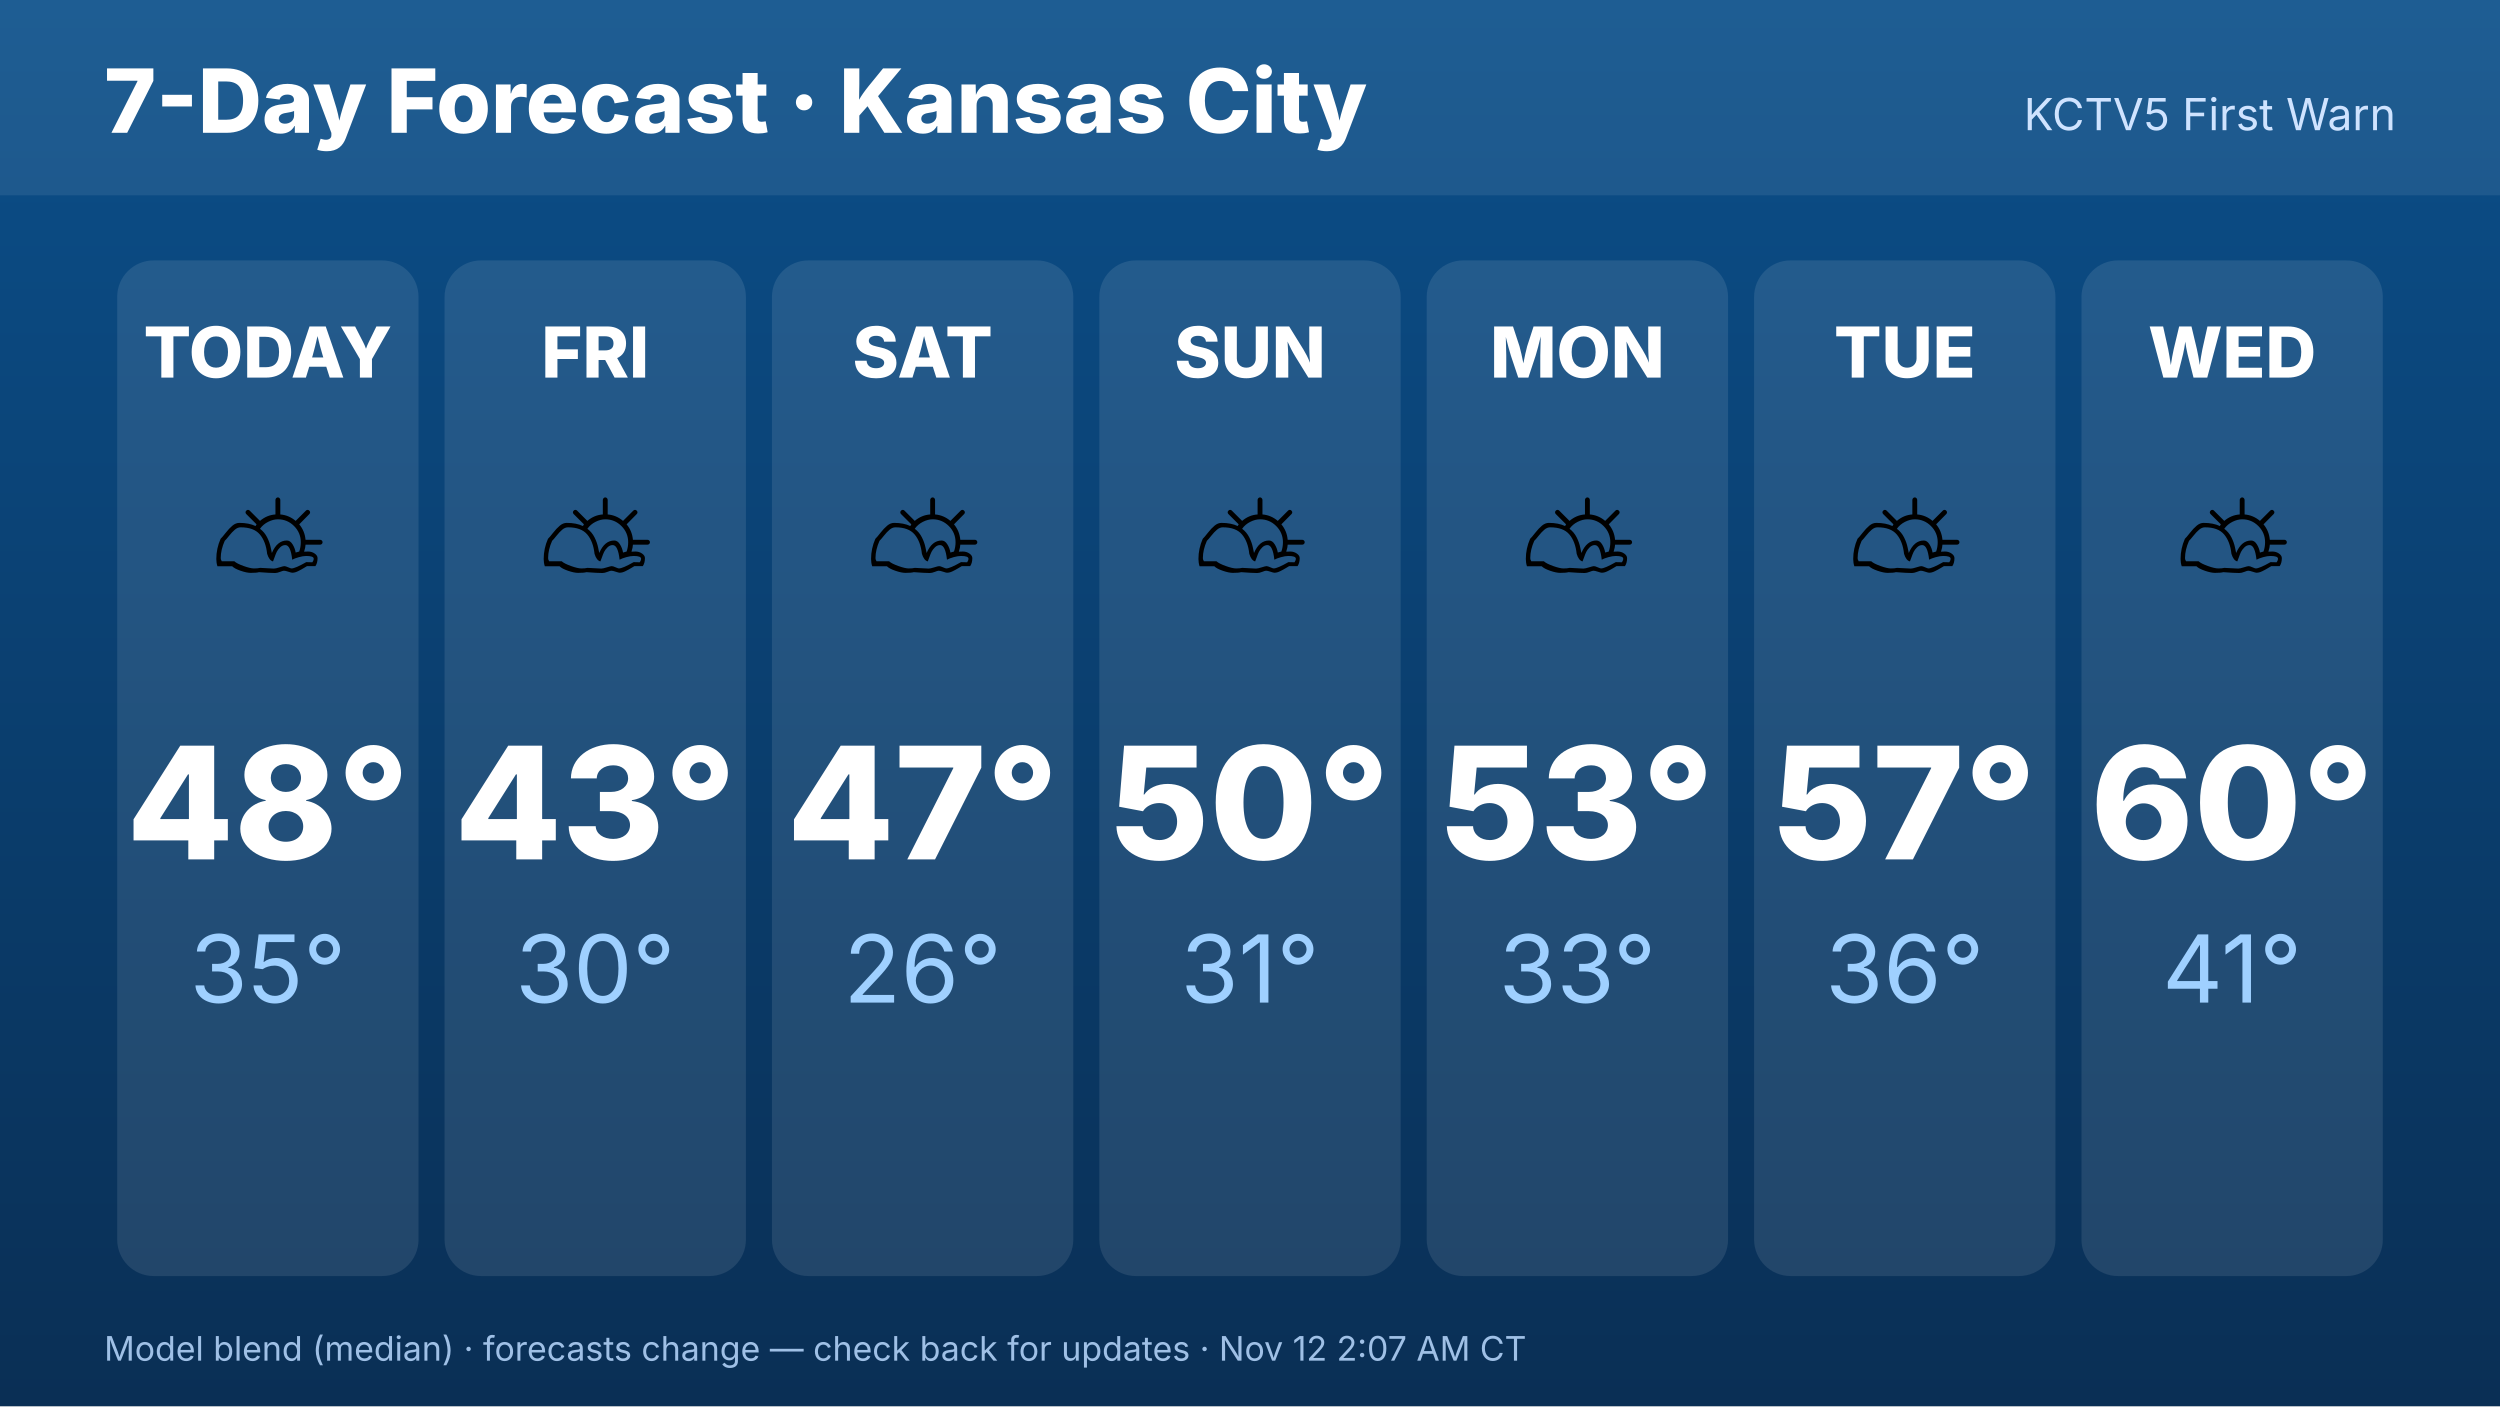
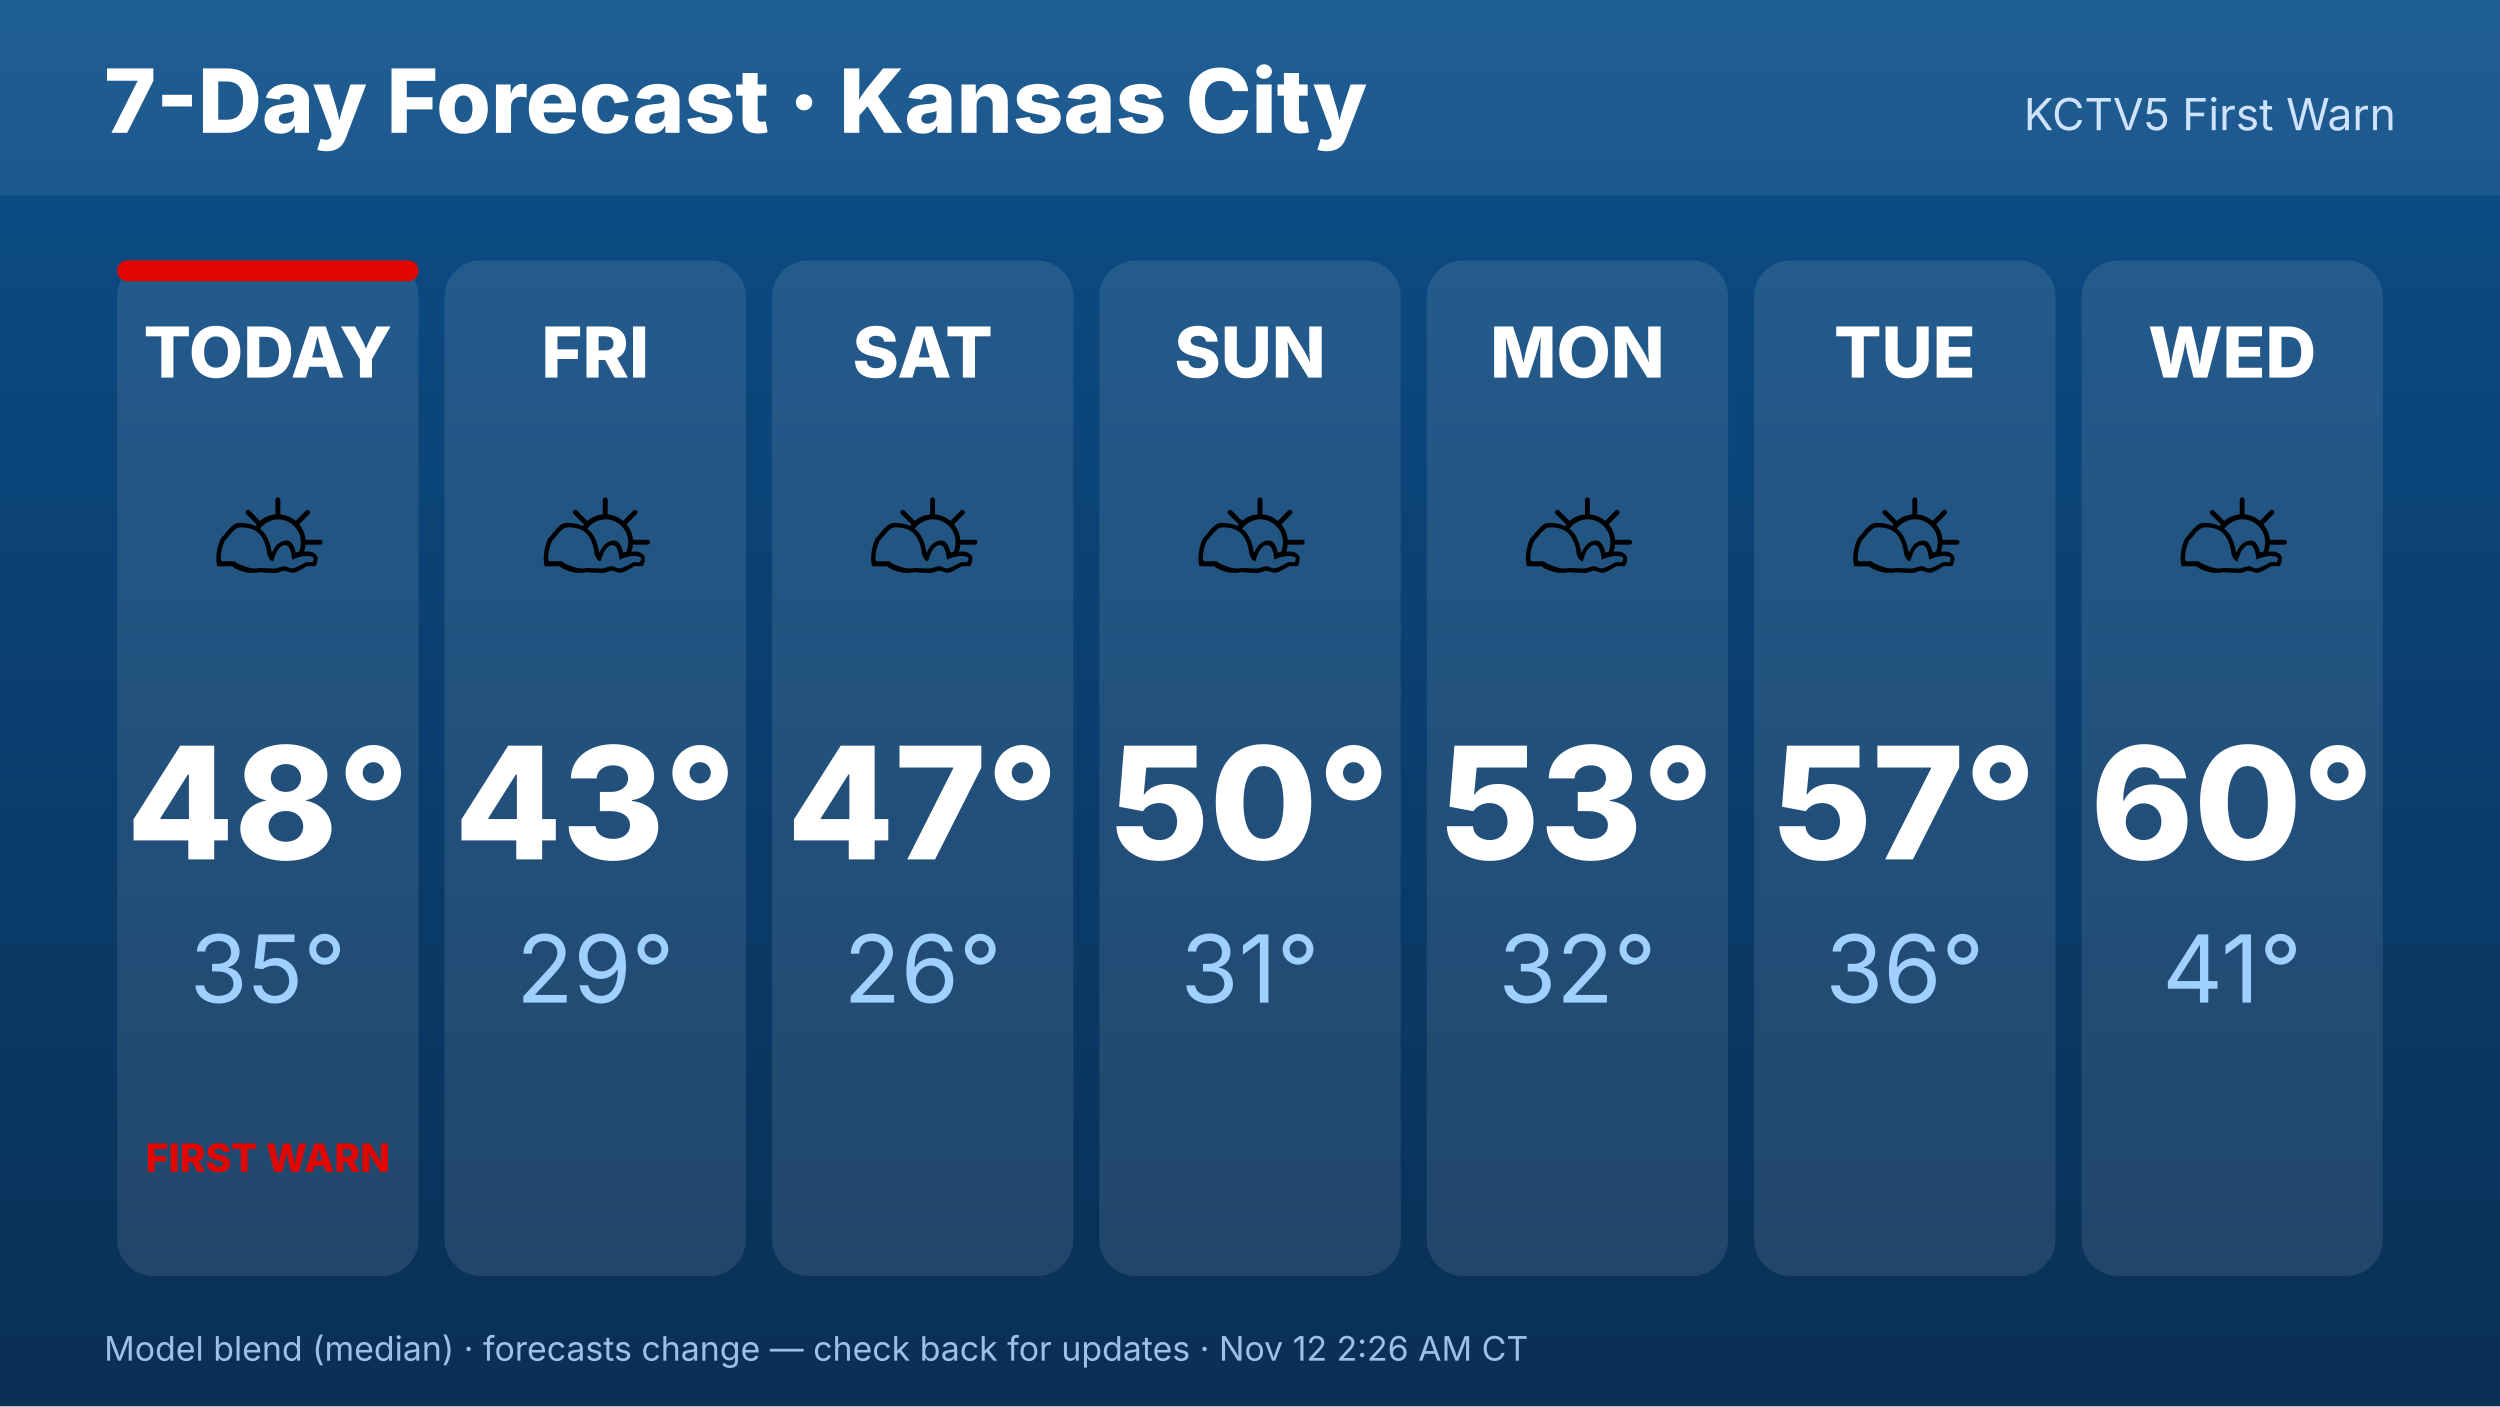
<svg xmlns="http://www.w3.org/2000/svg" width="1920" height="1080" viewBox="0 0 1920 1080" font-family="Inter,Helvetica,Arial,sans-serif">
  <defs>
    <linearGradient id="bg" x1="0" y1="0" x2="0" y2="1">
      <stop offset="0" stop-color="#0b4f8a" />
      <stop offset="1" stop-color="#0a2f55" />
    </linearGradient>
  </defs>
  <rect width="1920" height="1080" fill="url(#bg)" />
  <rect x="0" y="0" width="1920" height="150" fill="#ffffff" opacity=".08" />
  <text x="80" y="102" font-size="68" font-weight="800" fill="#fff">7-Day Forecast · Kansas City</text>
  <text x="1840" y="100" font-size="34" fill="#cfe3ff" text-anchor="end">KCTV5 First Warn</text>
  <rect x="90.0" y="200" width="231.429" height="780" rx="28" fill="#fff" opacity=".1" />
+   <rect x="90.0" y="200" width="231.429" height="16" rx="8" fill="#E10600" />
  <text x="205.714" y="290" font-size="54" font-weight="800" fill="#fff" text-anchor="middle">TODAY</text>
  <text x="205.714" y="470" font-size="110" text-anchor="middle">⛅</text>
  <text x="205.714" y="660" font-size="120" font-weight="800" fill="#fff" text-anchor="middle">48°</text>
  <text x="205.714" y="770" font-size="72" fill="#9fd0ff" text-anchor="middle">35°</text>
+   <text x="205.714" y="900" font-size="30" font-weight="800" fill="#E10600" text-anchor="middle">FIRST WARN</text>
  <rect x="341.429" y="200" width="231.429" height="780" rx="28" fill="#fff" opacity=".1" />
  <text x="457.143" y="290" font-size="54" font-weight="800" fill="#fff" text-anchor="middle">FRI</text>
  <text x="457.143" y="470" font-size="110" text-anchor="middle">⛅</text>
  <text x="457.143" y="660" font-size="120" font-weight="800" fill="#fff" text-anchor="middle">43°</text>
-   <text x="457.143" y="770" font-size="72" fill="#9fd0ff" text-anchor="middle">30°</text>
+   <text x="457.143" y="770" font-size="72" fill="#9fd0ff" text-anchor="middle">29°</text>
  <rect x="592.857" y="200" width="231.429" height="780" rx="28" fill="#fff" opacity=".1" />
  <text x="708.571" y="290" font-size="54" font-weight="800" fill="#fff" text-anchor="middle">SAT</text>
  <text x="708.571" y="470" font-size="110" text-anchor="middle">⛅</text>
  <text x="708.571" y="660" font-size="120" font-weight="800" fill="#fff" text-anchor="middle">47°</text>
  <text x="708.571" y="770" font-size="72" fill="#9fd0ff" text-anchor="middle">26°</text>
  <rect x="844.286" y="200" width="231.429" height="780" rx="28" fill="#fff" opacity=".1" />
  <text x="960" y="290" font-size="54" font-weight="800" fill="#fff" text-anchor="middle">SUN</text>
  <text x="960" y="470" font-size="110" text-anchor="middle">⛅</text>
  <text x="960" y="660" font-size="120" font-weight="800" fill="#fff" text-anchor="middle">50°</text>
  <text x="960" y="770" font-size="72" fill="#9fd0ff" text-anchor="middle">31°</text>
  <rect x="1095.714" y="200" width="231.429" height="780" rx="28" fill="#fff" opacity=".1" />
  <text x="1211.429" y="290" font-size="54" font-weight="800" fill="#fff" text-anchor="middle">MON</text>
  <text x="1211.429" y="470" font-size="110" text-anchor="middle">⛅</text>
  <text x="1211.429" y="660" font-size="120" font-weight="800" fill="#fff" text-anchor="middle">53°</text>
-   <text x="1211.429" y="770" font-size="72" fill="#9fd0ff" text-anchor="middle">33°</text>
+   <text x="1211.429" y="770" font-size="72" fill="#9fd0ff" text-anchor="middle">32°</text>
  <rect x="1347.143" y="200" width="231.429" height="780" rx="28" fill="#fff" opacity=".1" />
  <text x="1462.857" y="290" font-size="54" font-weight="800" fill="#fff" text-anchor="middle">TUE</text>
  <text x="1462.857" y="470" font-size="110" text-anchor="middle">⛅</text>
  <text x="1462.857" y="660" font-size="120" font-weight="800" fill="#fff" text-anchor="middle">57°</text>
  <text x="1462.857" y="770" font-size="72" fill="#9fd0ff" text-anchor="middle">36°</text>
  <rect x="1598.571" y="200" width="231.429" height="780" rx="28" fill="#fff" opacity=".1" />
  <text x="1714.286" y="290" font-size="54" font-weight="800" fill="#fff" text-anchor="middle">WED</text>
  <text x="1714.286" y="470" font-size="110" text-anchor="middle">⛅</text>
  <text x="1714.286" y="660" font-size="120" font-weight="800" fill="#fff" text-anchor="middle">60°</text>
  <text x="1714.286" y="770" font-size="72" fill="#9fd0ff" text-anchor="middle">41°</text>
-   <text x="80" y="1045" font-size="26" fill="#9fc0e6">Model blend (median) · forecasts change — check back for updates · Nov 12 2:07 AM CT</text>
+   <text x="80" y="1045" font-size="26" fill="#9fc0e6">Model blend (median) · forecasts change — check back for updates · Nov 12 2:26 AM CT</text>
</svg>
